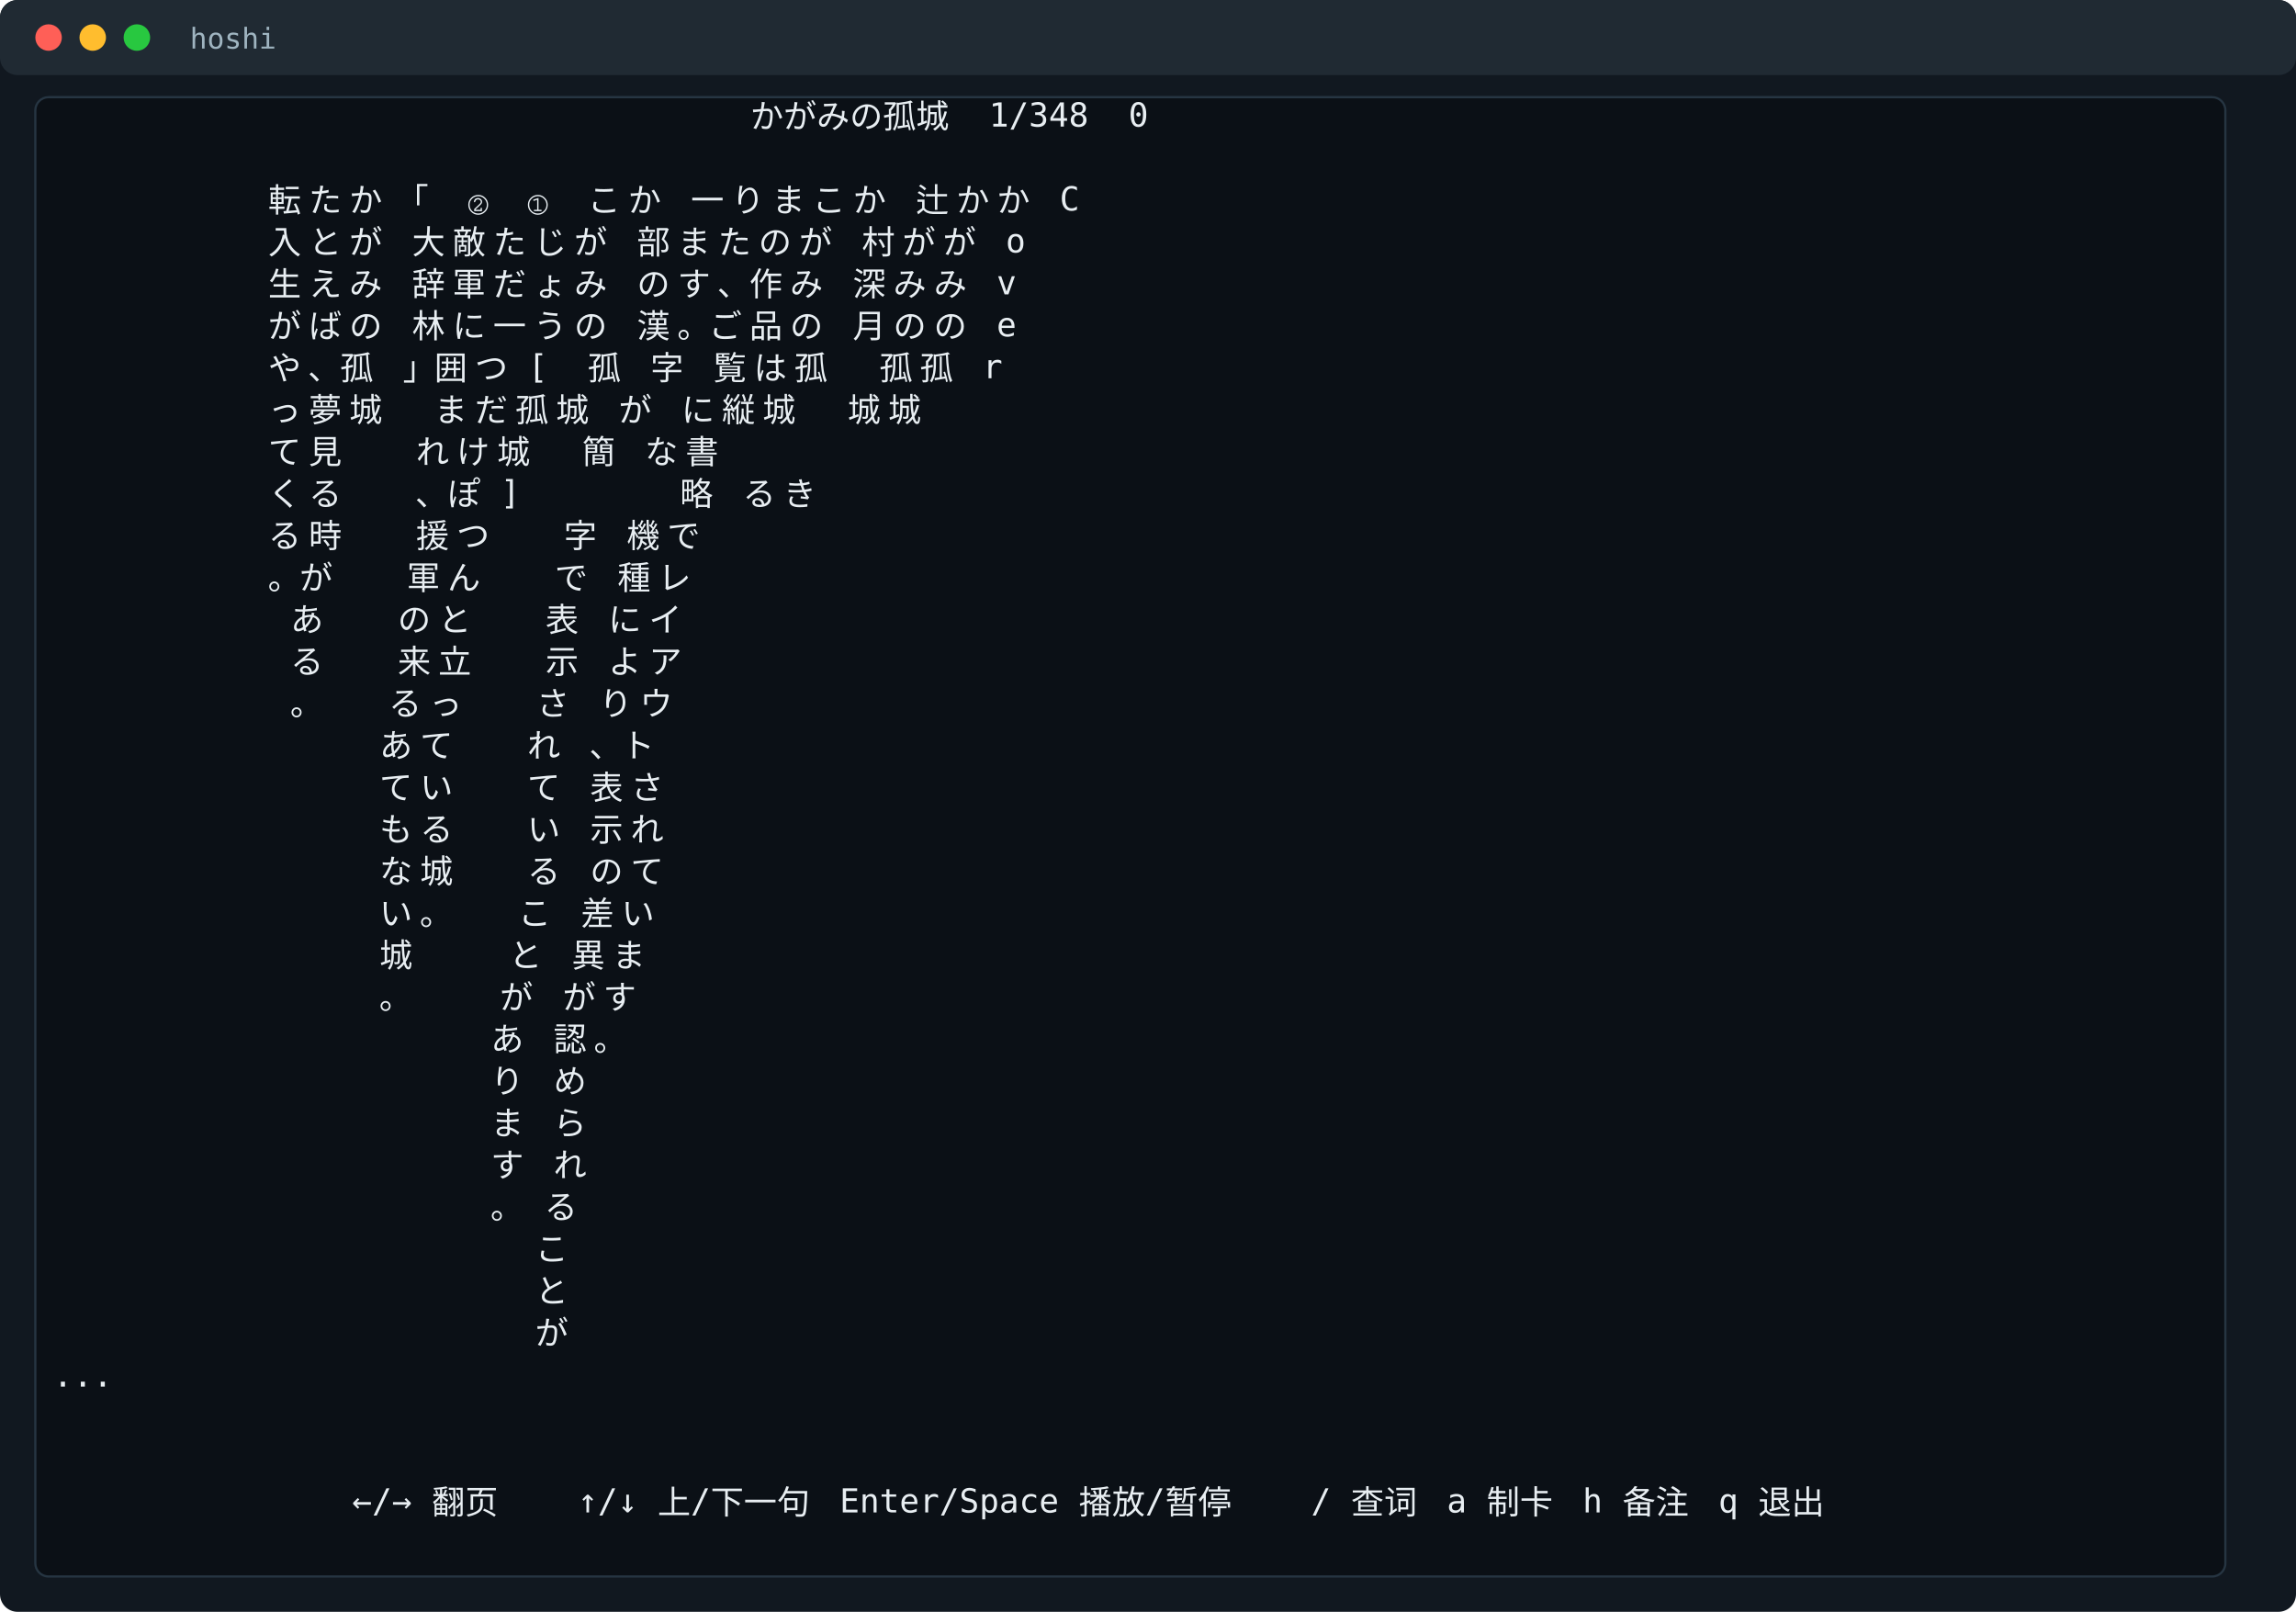
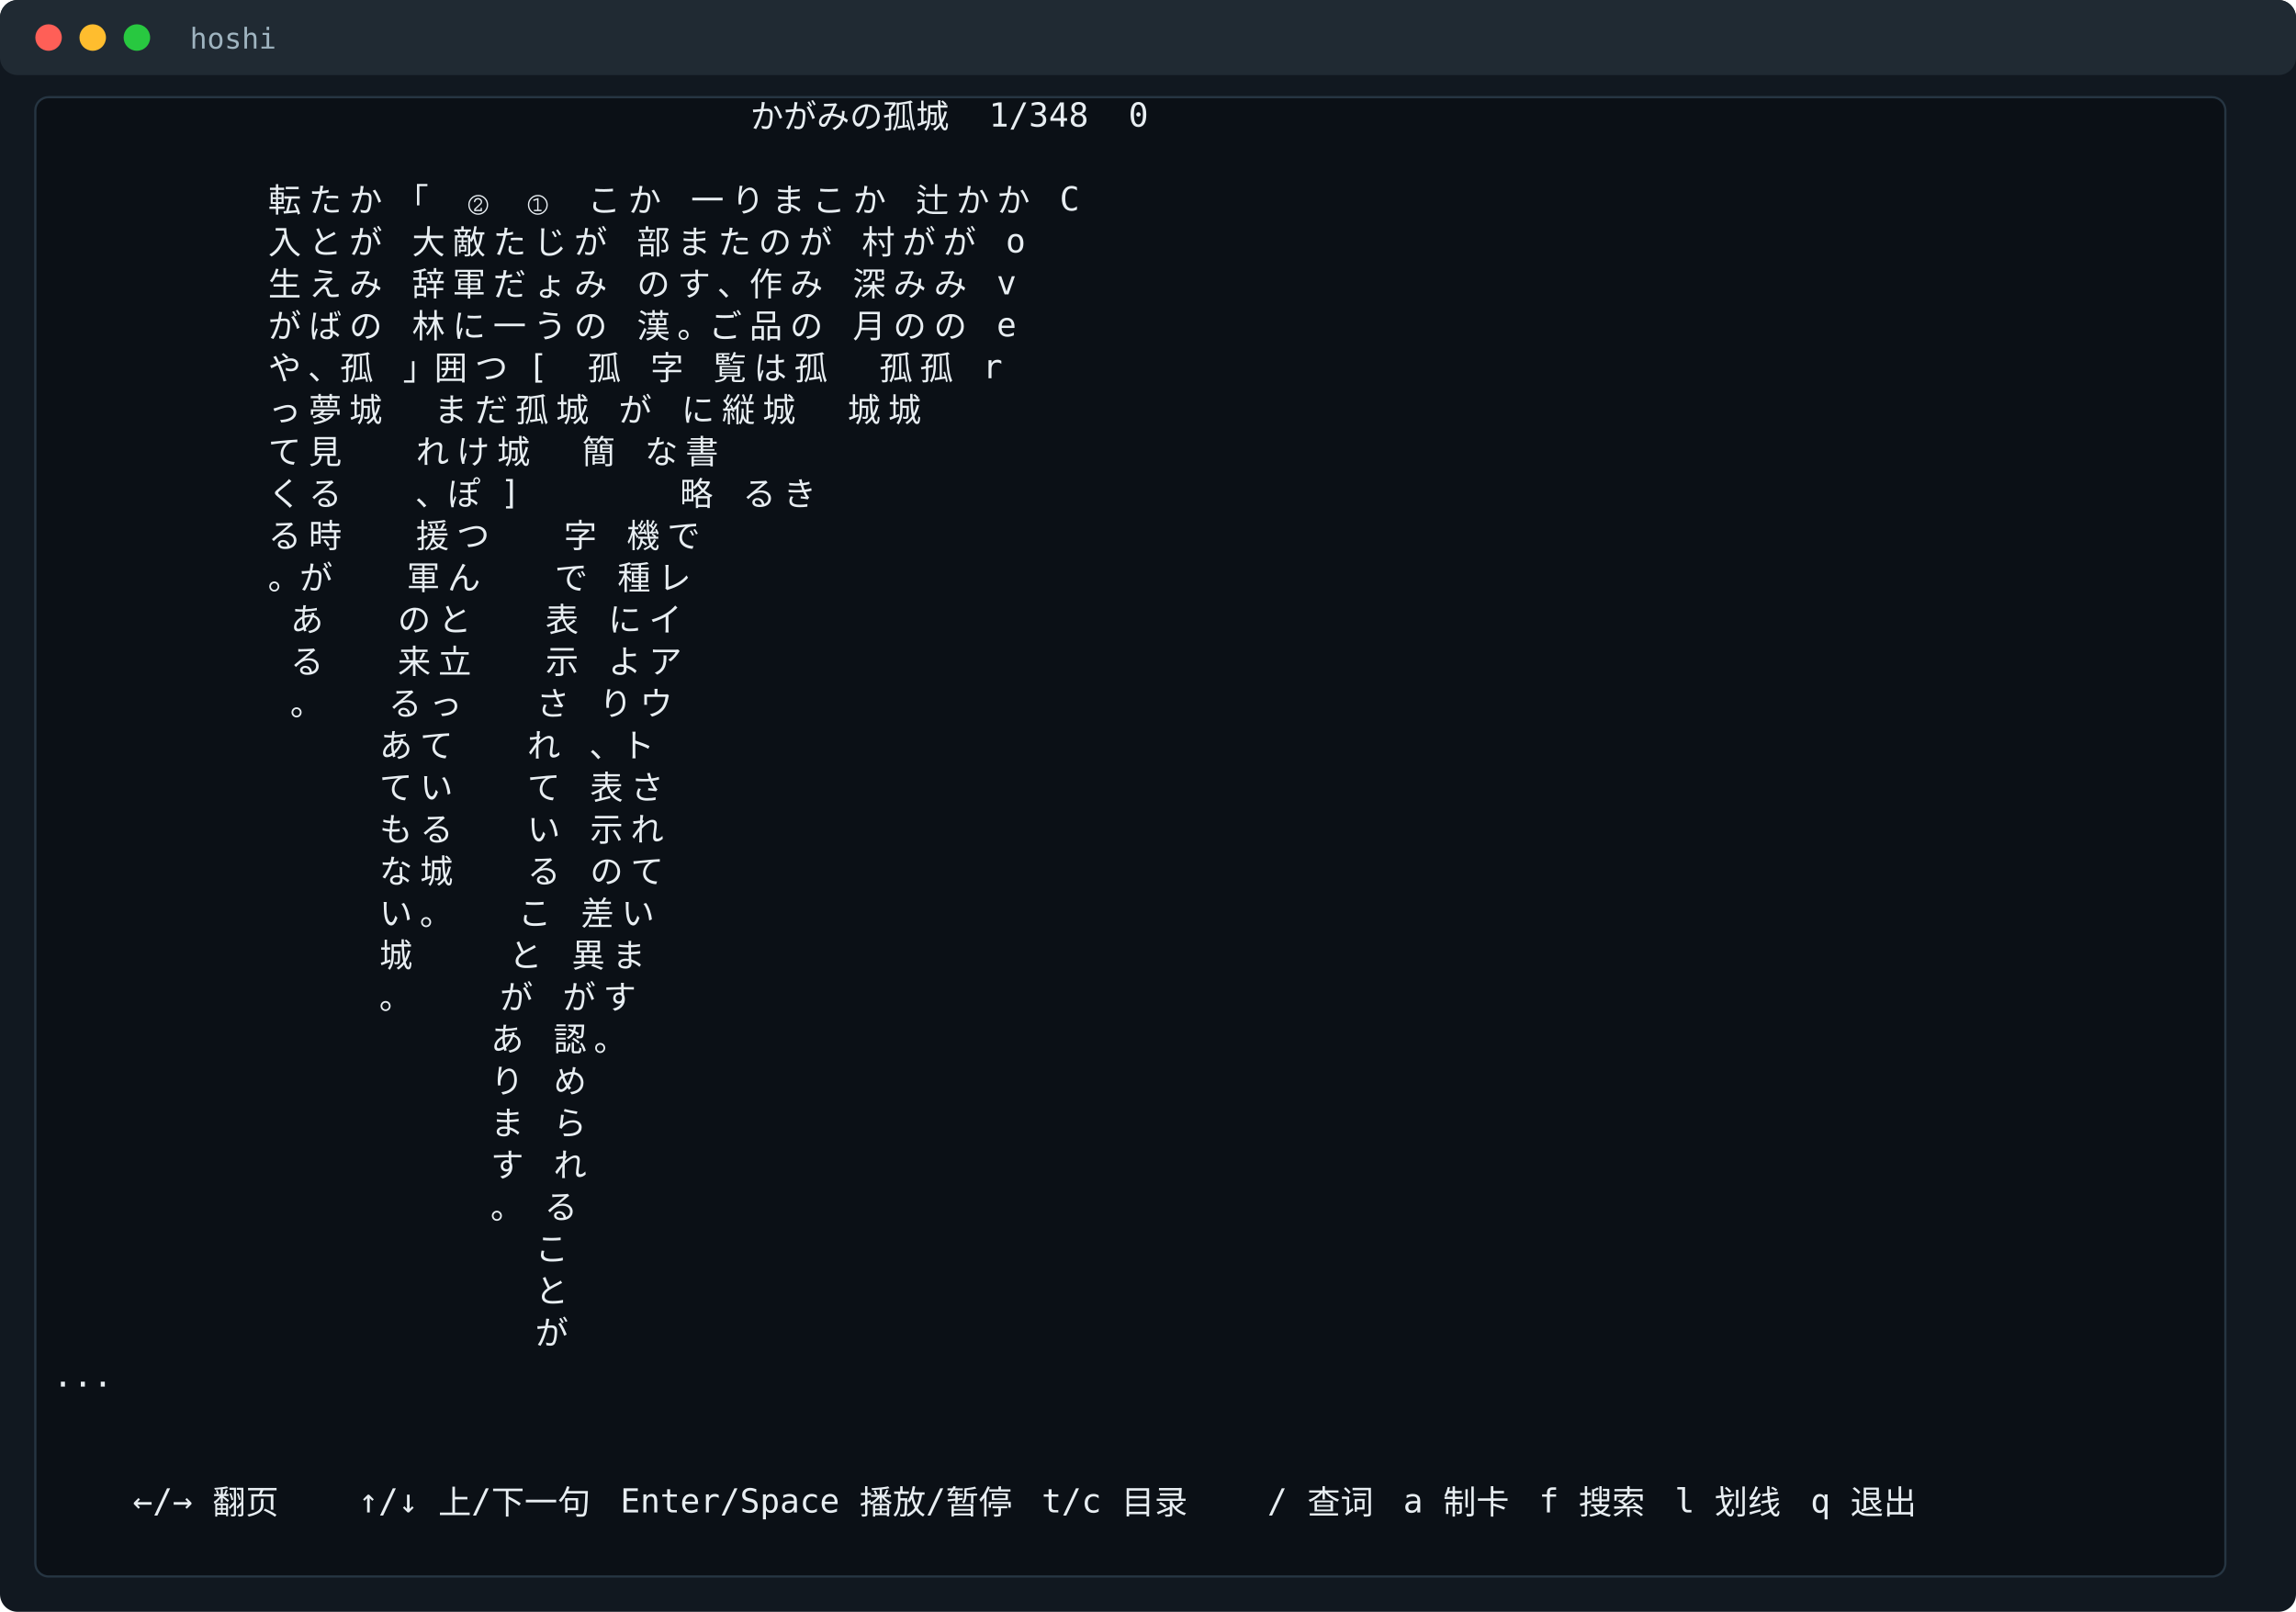
<svg xmlns="http://www.w3.org/2000/svg" width="1040" height="730" viewBox="0 0 1040 730" role="img" aria-label="Hoshi Reader Terminal screenshot">
  <rect width="1040" height="730" rx="8" fill="#111820" />
  <rect x="0" y="0" width="1040" height="34" rx="8" fill="#202a33" />
  <circle cx="22" cy="17" r="6" fill="#ff5f57" />
  <circle cx="42" cy="17" r="6" fill="#ffbd2e" />
  <circle cx="62" cy="17" r="6" fill="#28c840" />
  <text x="86" y="22" fill="#9fb4c0" font-family="SFMono-Regular, Menlo, Consolas, monospace" font-size="13">hoshi</text>
  <rect x="16" y="44" width="992" height="670" rx="6" fill="#0b1016" stroke="#263542" />
  <text x="24" y="58" fill="#e8eef2" font-family="SFMono-Regular, Menlo, Consolas, monospace" font-size="15" xml:space="preserve">                                                                                              かがみの孤城  1/348  0</text>
  <text x="24" y="77" fill="#e8eef2" font-family="SFMono-Regular, Menlo, Consolas, monospace" font-size="15" xml:space="preserve" />
  <text x="24" y="96" fill="#e8eef2" font-family="SFMono-Regular, Menlo, Consolas, monospace" font-size="15" xml:space="preserve">                             転 た か    ｢  ②  ①  こ か    一 り ま こ か    辻 か か    C</text>
  <text x="24" y="115" fill="#e8eef2" font-family="SFMono-Regular, Menlo, Consolas, monospace" font-size="15" xml:space="preserve">                             入 と が    大 敵 た じ が    部 ま た の が    村 が が    o</text>
  <text x="24" y="134" fill="#e8eef2" font-family="SFMono-Regular, Menlo, Consolas, monospace" font-size="15" xml:space="preserve">                             生 え み    辞 軍 だ ょ み    の す ､  作 み    深 み み    v</text>
  <text x="24" y="153" fill="#e8eef2" font-family="SFMono-Regular, Menlo, Consolas, monospace" font-size="15" xml:space="preserve">                             が ば の    林 に 一 う の    漢 ｡  ご 品 の    月 の の    e</text>
  <text x="24" y="172" fill="#e8eef2" font-family="SFMono-Regular, Menlo, Consolas, monospace" font-size="15" xml:space="preserve">                             や ､  孤    ｣  囲 つ [  孤    字    覧 は 孤       孤 孤    r</text>
  <text x="24" y="191" fill="#e8eef2" font-family="SFMono-Regular, Menlo, Consolas, monospace" font-size="15" xml:space="preserve">                             っ 夢 城       ま だ 孤 城    が    に 縦 城       城 城</text>
  <text x="24" y="210" fill="#e8eef2" font-family="SFMono-Regular, Menlo, Consolas, monospace" font-size="15" xml:space="preserve">                             て 見          れ け 城       簡    な 書</text>
  <text x="24" y="229" fill="#e8eef2" font-family="SFMono-Regular, Menlo, Consolas, monospace" font-size="15" xml:space="preserve">                             く る          ､  ぽ ]        略    る き</text>
  <text x="24" y="248" fill="#e8eef2" font-family="SFMono-Regular, Menlo, Consolas, monospace" font-size="15" xml:space="preserve">                             る 時          援 つ          字    機 で</text>
  <text x="24" y="267" fill="#e8eef2" font-family="SFMono-Regular, Menlo, Consolas, monospace" font-size="15" xml:space="preserve">                             ｡  が          軍 ん          で    種 レ</text>
  <text x="24" y="286" fill="#e8eef2" font-family="SFMono-Regular, Menlo, Consolas, monospace" font-size="15" xml:space="preserve">                                あ          の と          表    に イ</text>
  <text x="24" y="305" fill="#e8eef2" font-family="SFMono-Regular, Menlo, Consolas, monospace" font-size="15" xml:space="preserve">                                る          来 立          示    よ ア</text>
  <text x="24" y="324" fill="#e8eef2" font-family="SFMono-Regular, Menlo, Consolas, monospace" font-size="15" xml:space="preserve">                                ｡           る っ          さ    り ウ</text>
  <text x="24" y="343" fill="#e8eef2" font-family="SFMono-Regular, Menlo, Consolas, monospace" font-size="15" xml:space="preserve">                                            あ て          れ    ､  ト</text>
  <text x="24" y="362" fill="#e8eef2" font-family="SFMono-Regular, Menlo, Consolas, monospace" font-size="15" xml:space="preserve">                                            て い          て    表 さ</text>
  <text x="24" y="381" fill="#e8eef2" font-family="SFMono-Regular, Menlo, Consolas, monospace" font-size="15" xml:space="preserve">                                            も る          い    示 れ</text>
  <text x="24" y="400" fill="#e8eef2" font-family="SFMono-Regular, Menlo, Consolas, monospace" font-size="15" xml:space="preserve">                                            な 城          る    の て</text>
  <text x="24" y="419" fill="#e8eef2" font-family="SFMono-Regular, Menlo, Consolas, monospace" font-size="15" xml:space="preserve">                                            い ｡           こ    差 い</text>
  <text x="24" y="438" fill="#e8eef2" font-family="SFMono-Regular, Menlo, Consolas, monospace" font-size="15" xml:space="preserve">                                            城             と    異 ま</text>
  <text x="24" y="457" fill="#e8eef2" font-family="SFMono-Regular, Menlo, Consolas, monospace" font-size="15" xml:space="preserve">                                            ｡              が    が す</text>
  <text x="24" y="476" fill="#e8eef2" font-family="SFMono-Regular, Menlo, Consolas, monospace" font-size="15" xml:space="preserve">                                                           あ    認 ｡</text>
  <text x="24" y="495" fill="#e8eef2" font-family="SFMono-Regular, Menlo, Consolas, monospace" font-size="15" xml:space="preserve">                                                           り    め</text>
  <text x="24" y="514" fill="#e8eef2" font-family="SFMono-Regular, Menlo, Consolas, monospace" font-size="15" xml:space="preserve">                                                           ま    ら</text>
  <text x="24" y="533" fill="#e8eef2" font-family="SFMono-Regular, Menlo, Consolas, monospace" font-size="15" xml:space="preserve">                                                           す    れ</text>
  <text x="24" y="552" fill="#e8eef2" font-family="SFMono-Regular, Menlo, Consolas, monospace" font-size="15" xml:space="preserve">                                                           ｡     る</text>
  <text x="24" y="571" fill="#e8eef2" font-family="SFMono-Regular, Menlo, Consolas, monospace" font-size="15" xml:space="preserve">                                                                 こ</text>
  <text x="24" y="590" fill="#e8eef2" font-family="SFMono-Regular, Menlo, Consolas, monospace" font-size="15" xml:space="preserve">                                                                 と</text>
  <text x="24" y="609" fill="#e8eef2" font-family="SFMono-Regular, Menlo, Consolas, monospace" font-size="15" xml:space="preserve">                                                                 が</text>
  <text x="24" y="628" fill="#e8eef2" font-family="SFMono-Regular, Menlo, Consolas, monospace" font-size="15" xml:space="preserve">...</text>
  <text x="24" y="647" fill="#e8eef2" font-family="SFMono-Regular, Menlo, Consolas, monospace" font-size="15" xml:space="preserve" />
  <text x="24" y="666" fill="#e8eef2" font-family="SFMono-Regular, Menlo, Consolas, monospace" font-size="15" xml:space="preserve" />
-   <text x="24" y="685" fill="#e8eef2" font-family="SFMono-Regular, Menlo, Consolas, monospace" font-size="15" xml:space="preserve">               ←/→ 翻页    ↑/↓ 上/下一句    Enter/Space 播放/暂停    / 查词    a 制卡    h 备注    q 退出</text>
+   <text x="24" y="685" fill="#e8eef2" font-family="SFMono-Regular, Menlo, Consolas, monospace" font-size="15" xml:space="preserve">    ←/→ 翻页    ↑/↓ 上/下一句    Enter/Space 播放/暂停    t/c 目录    / 查词    a 制卡    f 搜索    l 划线    q 退出</text>
</svg>
